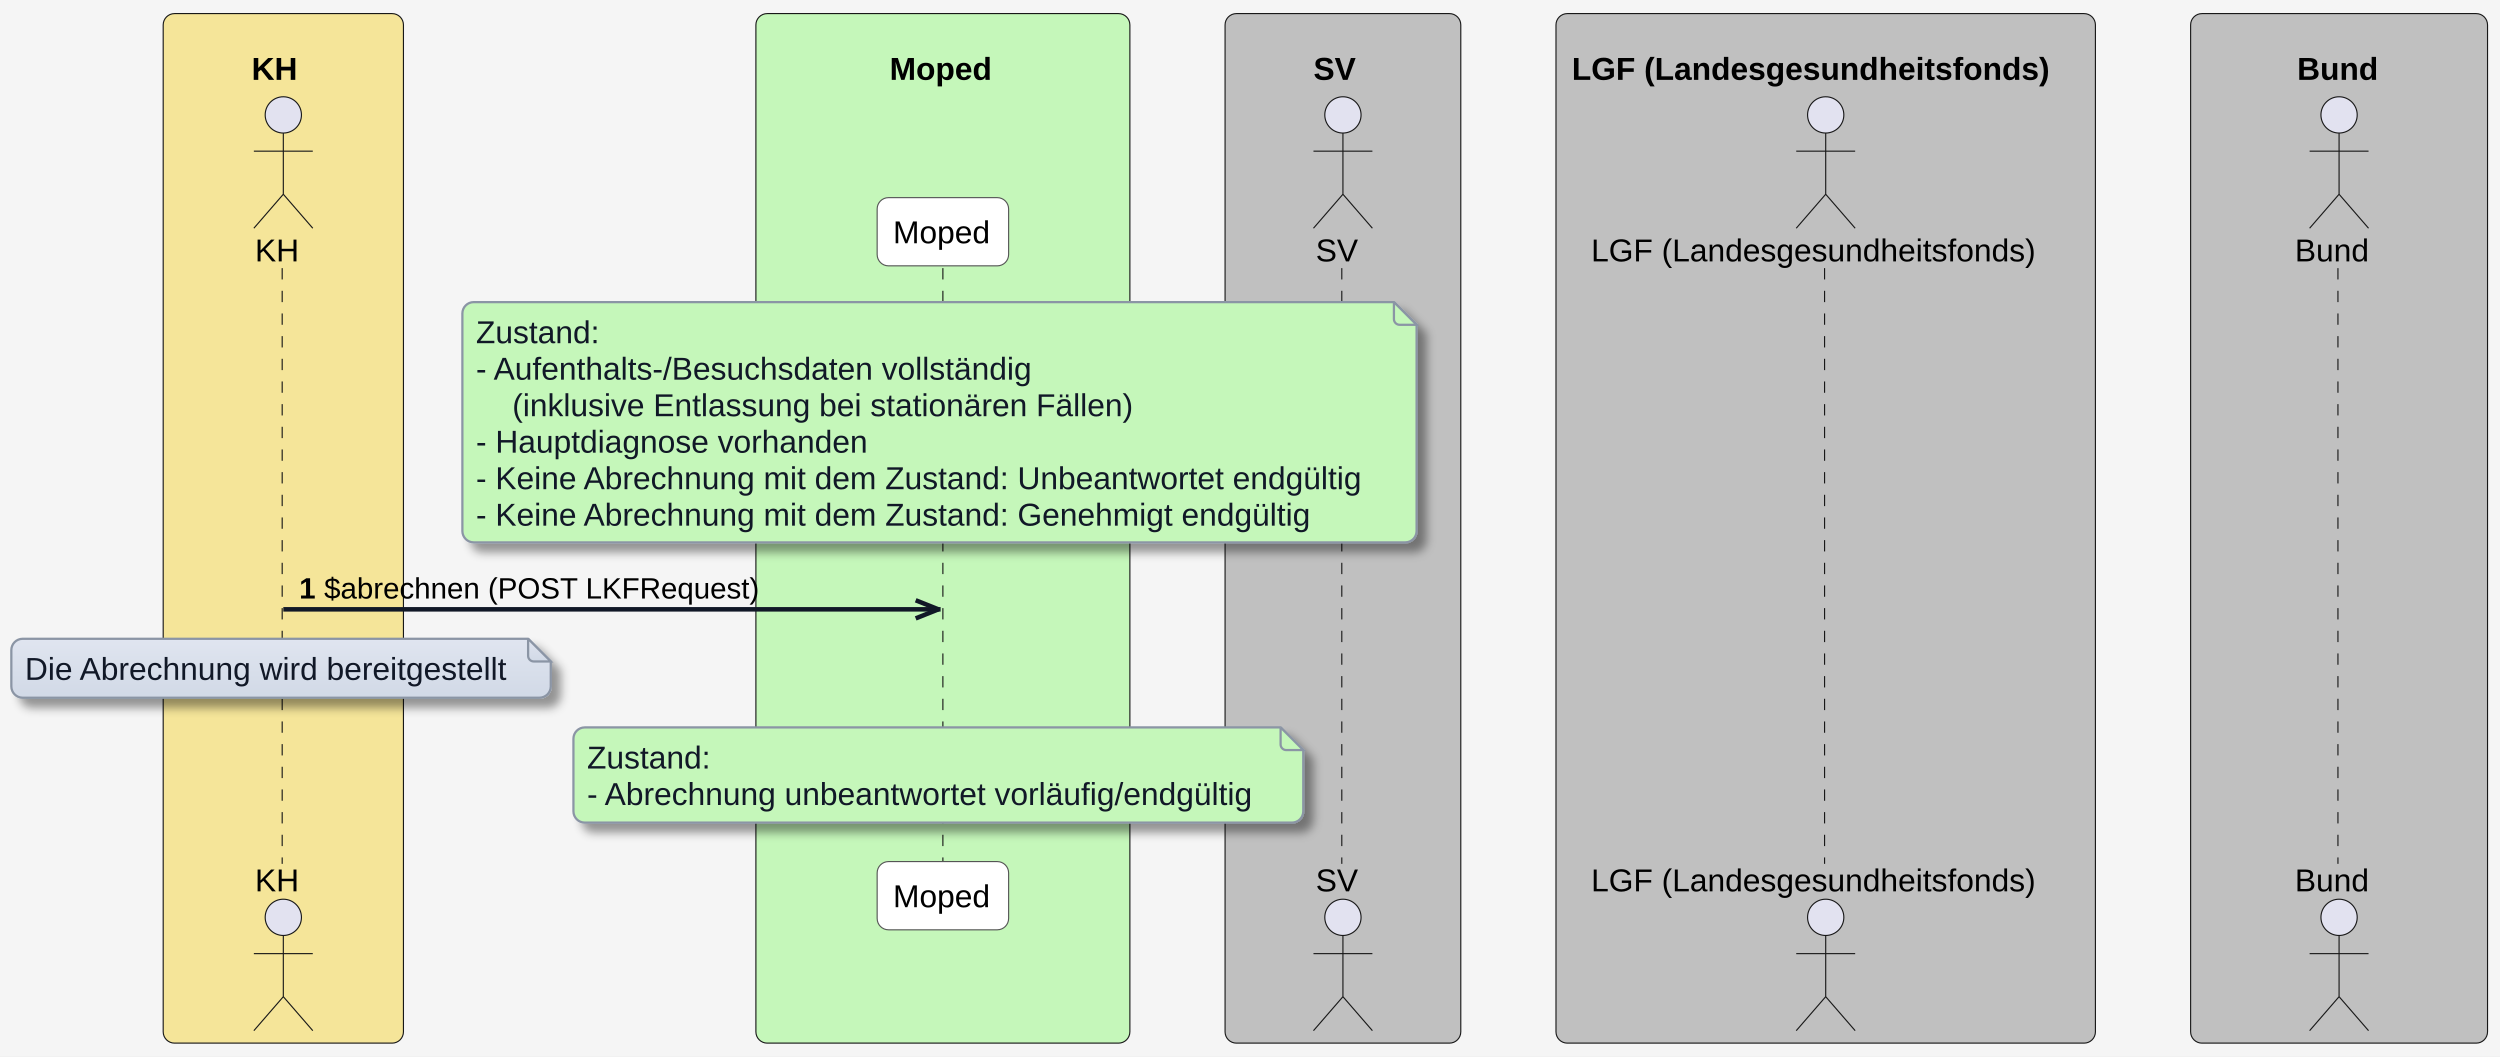
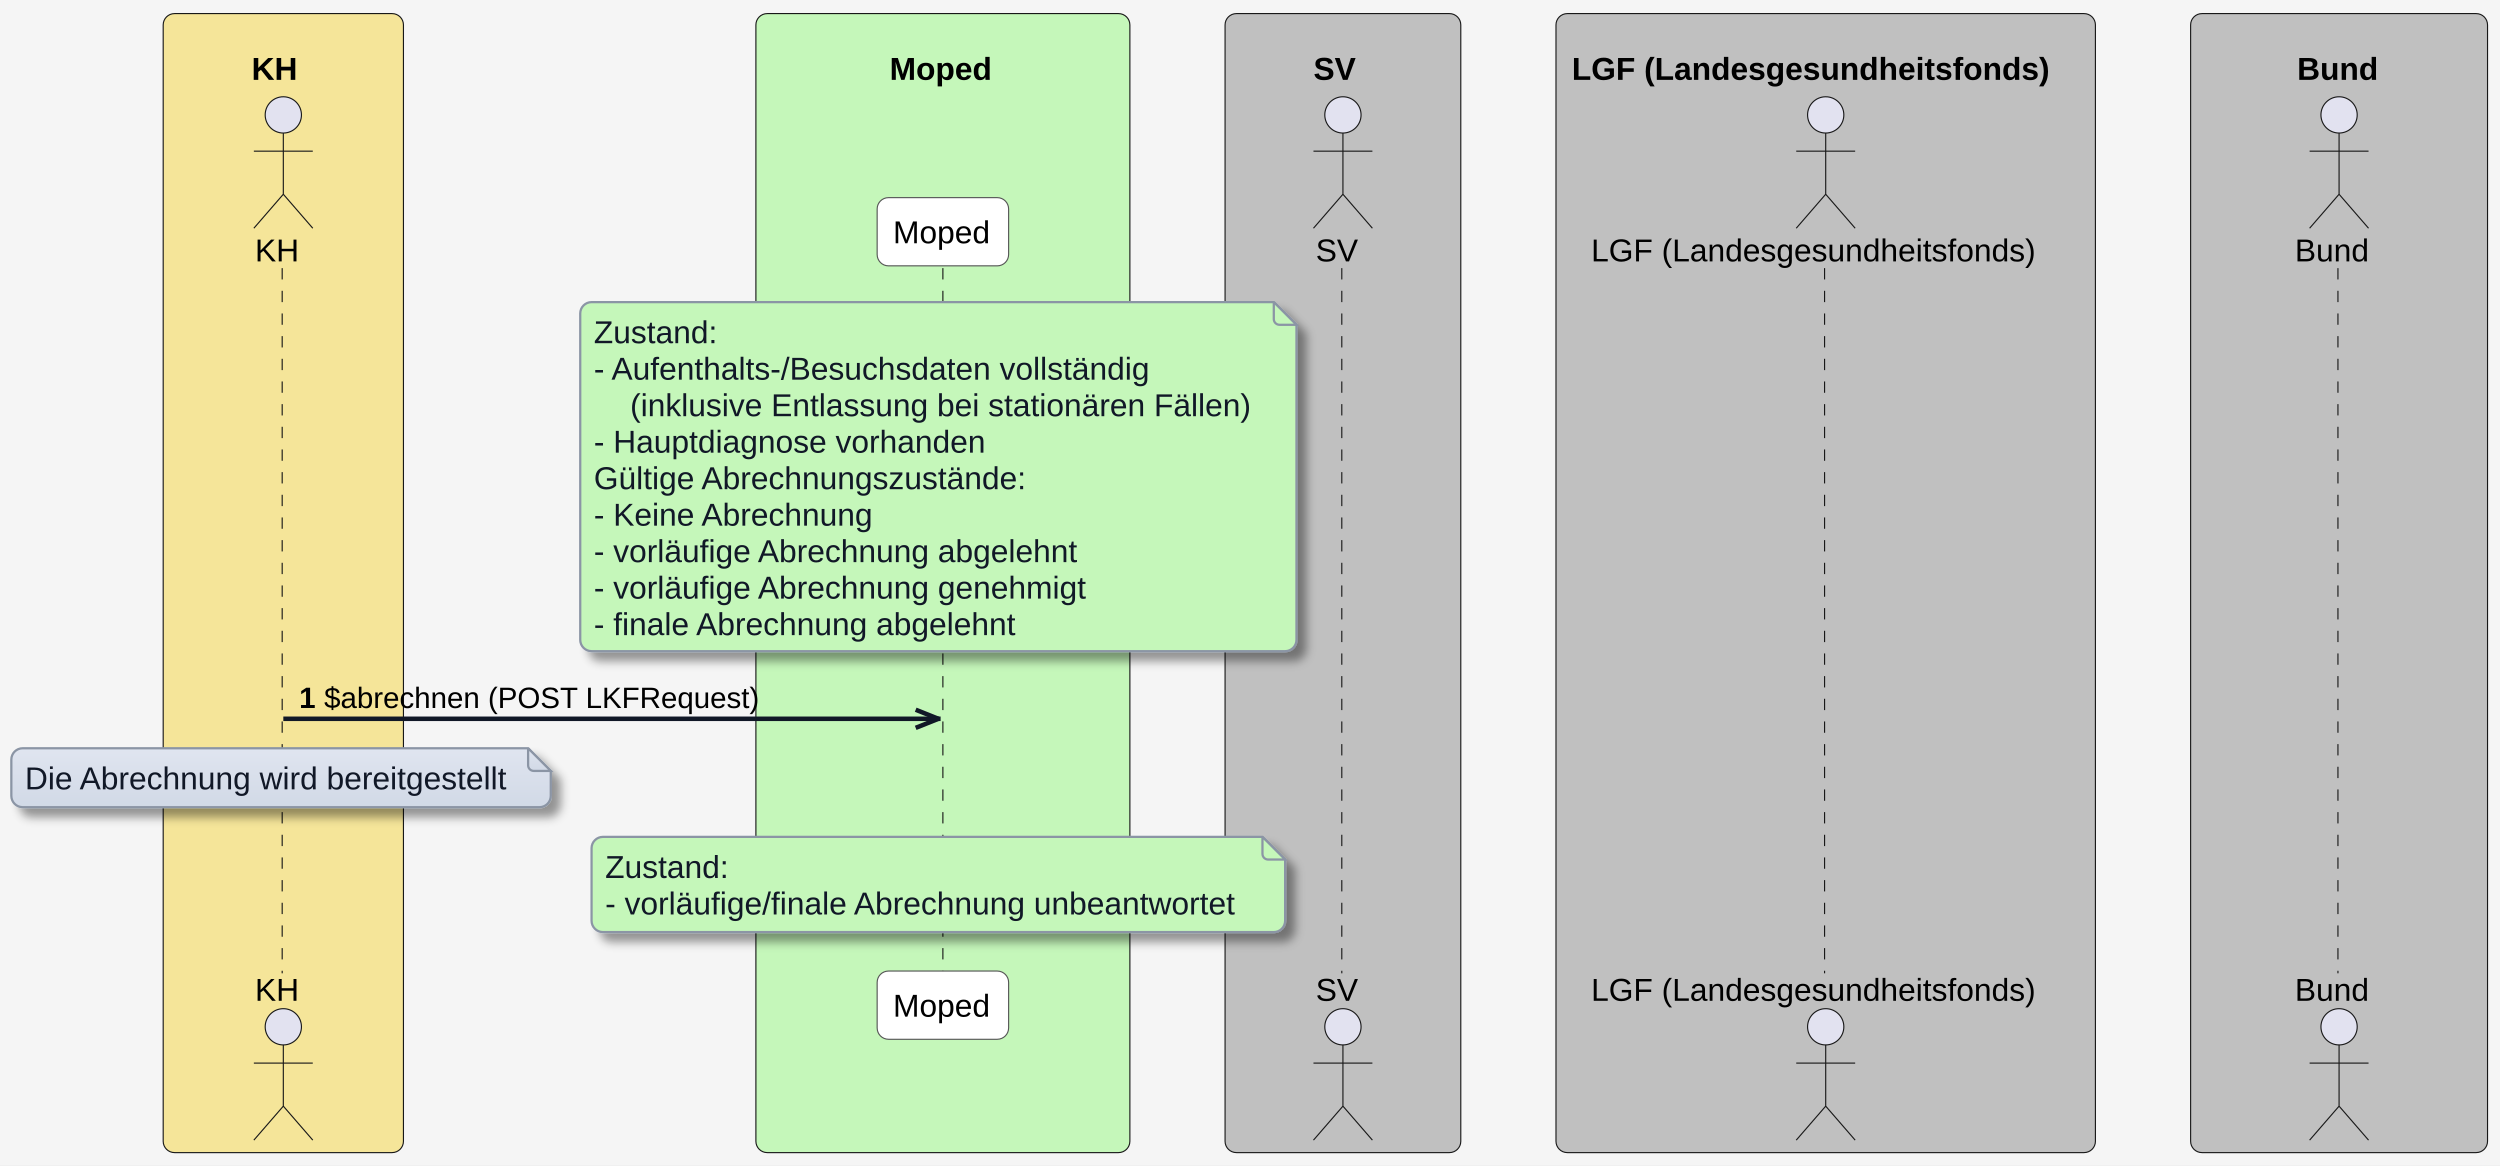
- <svg xmlns="http://www.w3.org/2000/svg" contentStyleType="text/css" height="466px" preserveAspectRatio="none" style="width:1103px;height:466px;background:#F5F5F5;" version="1.1" viewBox="0 0 1103 466" width="1103px" zoomAndPan="magnify">
+ <svg xmlns="http://www.w3.org/2000/svg" contentStyleType="text/css" height="514px" preserveAspectRatio="none" style="width:1103px;height:514px;background:#F5F5F5;" version="1.1" viewBox="0 0 1103 514" width="1103px" zoomAndPan="magnify">
  <defs>
-     <filter height="300%" id="fssmf3v8x20y6" width="300%" x="-1" y="-1">
+     <filter height="300%" id="flq40ivzsw7ka" width="300%" x="-1" y="-1">
      <feGaussianBlur result="blurOut" stdDeviation="2.0" />
      <feColorMatrix in="blurOut" result="blurOut2" type="matrix" values="0 0 0 0 0 0 0 0 0 0 0 0 0 0 0 0 0 0 .4 0" />
      <feOffset dx="4.0" dy="4.0" in="blurOut2" result="blurOut3" />
      <feBlend in="SourceGraphic" in2="blurOut3" mode="normal" />
    </filter>
-     <linearGradient id="gssmf3v8x20y60" x1="50%" x2="50%" y1="0%" y2="100%">
+     <linearGradient id="glq40ivzsw7ka0" x1="50%" x2="50%" y1="0%" y2="100%">
      <stop offset="0%" stop-color="#E0E5F0" />
      <stop offset="100%" stop-color="#D1D9E6" />
    </linearGradient>
  </defs>
  <g>
-     <rect fill="#F5F5F5" height="466" style="stroke:none;stroke-width:1.0;" width="1103" x="0" y="0" />
-     <rect fill="#F5E599" height="454.231" rx="5" ry="5" style="stroke:#181818;stroke-width:0.5;" width="106" x="72" y="6" />
+     <rect fill="#F5F5F5" height="514" style="stroke:none;stroke-width:1.0;" width="1103" x="0" y="0" />
+     <rect fill="#F5E599" height="502.527" rx="5" ry="5" style="stroke:#181818;stroke-width:0.5;" width="106" x="72" y="6" />
    <text fill="#000000" font-family="Arial" font-size="14" font-weight="bold" lengthAdjust="spacing" textLength="4" x="75" y="19.132"> </text>
    <text fill="#000000" font-family="Arial" font-size="14" font-weight="bold" lengthAdjust="spacing" textLength="20" x="111" y="35.23">KH</text>
-     <rect fill="#C5F7BA" height="454.231" rx="5" ry="5" style="stroke:#181818;stroke-width:0.5;" width="165" x="333.5" y="6" />
+     <rect fill="#C5F7BA" height="502.527" rx="5" ry="5" style="stroke:#181818;stroke-width:0.5;" width="165" x="333.5" y="6" />
    <text fill="#000000" font-family="Arial" font-size="14" font-weight="bold" lengthAdjust="spacing" textLength="4" x="336.5" y="19.132"> </text>
    <text fill="#000000" font-family="Arial" font-size="14" font-weight="bold" lengthAdjust="spacing" textLength="47" x="392.5" y="35.23">Moped</text>
-     <rect fill="#C0C0C0" height="454.231" rx="5" ry="5" style="stroke:#181818;stroke-width:0.5;" width="104" x="540.5" y="6" />
+     <rect fill="#C0C0C0" height="502.527" rx="5" ry="5" style="stroke:#181818;stroke-width:0.5;" width="104" x="540.5" y="6" />
    <text fill="#000000" font-family="Arial" font-size="14" font-weight="bold" lengthAdjust="spacing" textLength="4" x="543.5" y="19.132"> </text>
    <text fill="#000000" font-family="Arial" font-size="14" font-weight="bold" lengthAdjust="spacing" textLength="18" x="579.5" y="35.23">SV</text>
-     <rect fill="#C0C0C0" height="454.231" rx="5" ry="5" style="stroke:#181818;stroke-width:0.5;" width="238" x="686.5" y="6" />
+     <rect fill="#C0C0C0" height="502.527" rx="5" ry="5" style="stroke:#181818;stroke-width:0.5;" width="238" x="686.5" y="6" />
    <text fill="#000000" font-family="Arial" font-size="14" font-weight="bold" lengthAdjust="spacing" textLength="4" x="689.5" y="19.132"> </text>
    <text fill="#000000" font-family="Arial" font-size="14" font-weight="bold" lengthAdjust="spacing" textLength="220" x="693.5" y="35.23">LGF (Landesgesundheitsfonds)</text>
-     <rect fill="#C0C0C0" height="454.231" rx="5" ry="5" style="stroke:#181818;stroke-width:0.5;" width="131" x="966.5" y="6" />
+     <rect fill="#C0C0C0" height="502.527" rx="5" ry="5" style="stroke:#181818;stroke-width:0.5;" width="131" x="966.5" y="6" />
    <text fill="#000000" font-family="Arial" font-size="14" font-weight="bold" lengthAdjust="spacing" textLength="4" x="969.5" y="19.132"> </text>
    <text fill="#000000" font-family="Arial" font-size="14" font-weight="bold" lengthAdjust="spacing" textLength="37" x="1013.5" y="35.23">Bund</text>
-     <line style="stroke:#181818;stroke-width:0.5;stroke-dasharray:5.0,5.0;" x1="124.5" x2="124.5" y1="118.296" y2="381.132" />
-     <line style="stroke:#181818;stroke-width:0.5;stroke-dasharray:5.0,5.0;" x1="416" x2="416" y1="118.296" y2="381.132" />
-     <line style="stroke:#181818;stroke-width:0.5;stroke-dasharray:5.0,5.0;" x1="592" x2="592" y1="118.296" y2="381.132" />
-     <line style="stroke:#181818;stroke-width:0.5;stroke-dasharray:5.0,5.0;" x1="805" x2="805" y1="118.296" y2="381.132" />
-     <line style="stroke:#181818;stroke-width:0.5;stroke-dasharray:5.0,5.0;" x1="1031.5" x2="1031.5" y1="118.296" y2="381.132" />
+     <line style="stroke:#181818;stroke-width:0.5;stroke-dasharray:5.0,5.0;" x1="124.5" x2="124.5" y1="118.296" y2="429.428" />
+     <line style="stroke:#181818;stroke-width:0.5;stroke-dasharray:5.0,5.0;" x1="416" x2="416" y1="118.296" y2="429.428" />
+     <line style="stroke:#181818;stroke-width:0.5;stroke-dasharray:5.0,5.0;" x1="592" x2="592" y1="118.296" y2="429.428" />
+     <line style="stroke:#181818;stroke-width:0.5;stroke-dasharray:5.0,5.0;" x1="805" x2="805" y1="118.296" y2="429.428" />
+     <line style="stroke:#181818;stroke-width:0.5;stroke-dasharray:5.0,5.0;" x1="1031.5" x2="1031.5" y1="118.296" y2="429.428" />
    <text fill="#000000" font-family="Arial" font-size="14" lengthAdjust="spacing" textLength="19" x="112.5" y="115.329">KH</text>
    <ellipse cx="125" cy="50.697" fill="#E2E2F0" rx="8" ry="8" style="stroke:#181818;stroke-width:0.5;" />
    <path d="M125,58.697 L125,85.697 M112,66.697 L138,66.697 M125,85.697 L112,100.697 M125,85.697 L138,100.697 " fill="none" style="stroke:#181818;stroke-width:0.5;" />
-     <text fill="#000000" font-family="Arial" font-size="14" lengthAdjust="spacing" textLength="19" x="112.5" y="393.264">KH</text>
-     <ellipse cx="125" cy="404.731" fill="#E2E2F0" rx="8" ry="8" style="stroke:#181818;stroke-width:0.5;" />
-     <path d="M125,412.731 L125,439.731 M112,420.731 L138,420.731 M125,439.731 L112,454.731 M125,439.731 L138,454.731 " fill="none" style="stroke:#181818;stroke-width:0.5;" />
+     <text fill="#000000" font-family="Arial" font-size="14" lengthAdjust="spacing" textLength="19" x="112.5" y="441.56">KH</text>
+     <ellipse cx="125" cy="453.027" fill="#E2E2F0" rx="8" ry="8" style="stroke:#181818;stroke-width:0.5;" />
+     <path d="M125,461.027 L125,488.027 M112,469.027 L138,469.027 M125,488.027 L112,503.027 M125,488.027 L138,503.027 " fill="none" style="stroke:#181818;stroke-width:0.5;" />
    <rect fill="#FFFFFF" height="30.099" rx="5" ry="5" style="stroke:#555555;stroke-width:0.5;" width="58" x="387" y="87.197" />
    <text fill="#000000" font-family="Arial" font-size="14" lengthAdjust="spacing" textLength="44" x="394" y="107.329">Moped</text>
-     <rect fill="#FFFFFF" height="30.099" rx="5" ry="5" style="stroke:#555555;stroke-width:0.5;" width="58" x="387" y="380.132" />
-     <text fill="#000000" font-family="Arial" font-size="14" lengthAdjust="spacing" textLength="44" x="394" y="400.264">Moped</text>
+     <rect fill="#FFFFFF" height="30.099" rx="5" ry="5" style="stroke:#555555;stroke-width:0.5;" width="58" x="387" y="428.428" />
+     <text fill="#000000" font-family="Arial" font-size="14" lengthAdjust="spacing" textLength="44" x="394" y="448.56">Moped</text>
    <text fill="#000000" font-family="Arial" font-size="14" lengthAdjust="spacing" textLength="18" x="580.5" y="115.329">SV</text>
    <ellipse cx="592.5" cy="50.697" fill="#E2E2F0" rx="8" ry="8" style="stroke:#181818;stroke-width:0.5;" />
    <path d="M592.5,58.697 L592.5,85.697 M579.5,66.697 L605.5,66.697 M592.5,85.697 L579.5,100.697 M592.5,85.697 L605.5,100.697 " fill="none" style="stroke:#181818;stroke-width:0.5;" />
-     <text fill="#000000" font-family="Arial" font-size="14" lengthAdjust="spacing" textLength="18" x="580.5" y="393.264">SV</text>
-     <ellipse cx="592.5" cy="404.731" fill="#E2E2F0" rx="8" ry="8" style="stroke:#181818;stroke-width:0.5;" />
-     <path d="M592.5,412.731 L592.5,439.731 M579.5,420.731 L605.5,420.731 M592.5,439.731 L579.5,454.731 M592.5,439.731 L605.5,454.731 " fill="none" style="stroke:#181818;stroke-width:0.5;" />
+     <text fill="#000000" font-family="Arial" font-size="14" lengthAdjust="spacing" textLength="18" x="580.5" y="441.56">SV</text>
+     <ellipse cx="592.5" cy="453.027" fill="#E2E2F0" rx="8" ry="8" style="stroke:#181818;stroke-width:0.5;" />
+     <path d="M592.5,461.027 L592.5,488.027 M579.5,469.027 L605.5,469.027 M592.5,488.027 L579.5,503.027 M592.5,488.027 L605.5,503.027 " fill="none" style="stroke:#181818;stroke-width:0.5;" />
    <text fill="#000000" font-family="Arial" font-size="14" lengthAdjust="spacing" textLength="201" x="702" y="115.329">LGF (Landesgesundheitsfonds)</text>
    <ellipse cx="805.5" cy="50.697" fill="#E2E2F0" rx="8" ry="8" style="stroke:#181818;stroke-width:0.5;" />
    <path d="M805.5,58.697 L805.5,85.697 M792.5,66.697 L818.5,66.697 M805.5,85.697 L792.5,100.697 M805.5,85.697 L818.5,100.697 " fill="none" style="stroke:#181818;stroke-width:0.5;" />
-     <text fill="#000000" font-family="Arial" font-size="14" lengthAdjust="spacing" textLength="201" x="702" y="393.264">LGF (Landesgesundheitsfonds)</text>
-     <ellipse cx="805.5" cy="404.731" fill="#E2E2F0" rx="8" ry="8" style="stroke:#181818;stroke-width:0.5;" />
-     <path d="M805.5,412.731 L805.5,439.731 M792.5,420.731 L818.5,420.731 M805.5,439.731 L792.5,454.731 M805.5,439.731 L818.5,454.731 " fill="none" style="stroke:#181818;stroke-width:0.5;" />
+     <text fill="#000000" font-family="Arial" font-size="14" lengthAdjust="spacing" textLength="201" x="702" y="441.56">LGF (Landesgesundheitsfonds)</text>
+     <ellipse cx="805.5" cy="453.027" fill="#E2E2F0" rx="8" ry="8" style="stroke:#181818;stroke-width:0.5;" />
+     <path d="M805.5,461.027 L805.5,488.027 M792.5,469.027 L818.5,469.027 M805.5,488.027 L792.5,503.027 M805.5,488.027 L818.5,503.027 " fill="none" style="stroke:#181818;stroke-width:0.5;" />
    <text fill="#000000" font-family="Arial" font-size="14" lengthAdjust="spacing" textLength="33" x="1012.5" y="115.329">Bund</text>
    <ellipse cx="1032" cy="50.697" fill="#E2E2F0" rx="8" ry="8" style="stroke:#181818;stroke-width:0.5;" />
    <path d="M1032,58.697 L1032,85.697 M1019,66.697 L1045,66.697 M1032,85.697 L1019,100.697 M1032,85.697 L1045,100.697 " fill="none" style="stroke:#181818;stroke-width:0.5;" />
-     <text fill="#000000" font-family="Arial" font-size="14" lengthAdjust="spacing" textLength="33" x="1012.5" y="393.264">Bund</text>
-     <ellipse cx="1032" cy="404.731" fill="#E2E2F0" rx="8" ry="8" style="stroke:#181818;stroke-width:0.5;" />
-     <path d="M1032,412.731 L1032,439.731 M1019,420.731 L1045,420.731 M1032,439.731 L1019,454.731 M1032,439.731 L1045,454.731 " fill="none" style="stroke:#181818;stroke-width:0.5;" />
-     <path d="M204,138.296 L204,234.296 A5,5 0 0 0 209,239.296 L620,239.296 A5,5 0 0 0 625,234.296 L625,143.296 L615,133.296 L209,133.296 A5,5 0 0 0 204,138.296 " fill="#C5F7BA" filter="url(#fssmf3v8x20y6)" style="stroke:#8B95A5;stroke-width:1.0;" />
-     <path d="M615,133.296 L615,140.796 A2.5,2.5 0 0 0 617.5,143.296 L625,143.296 L615,133.296 " fill="#C5F7BA" style="stroke:#8B95A5;stroke-width:1.0;" />
-     <text fill="#111827" font-family="Arial" font-size="14" lengthAdjust="spacing" textLength="56" x="210" y="151.428">Zustand:</text>
-     <text fill="#111827" font-family="Arial" font-size="14" lengthAdjust="spacing" textLength="250" x="210" y="167.526">- Aufenthalts-/Besuchsdaten vollständig</text>
-     <text fill="#111827" font-family="Arial" font-size="14" lengthAdjust="spacing" textLength="279" x="226" y="183.625">(inklusive Entlassung bei stationären Fällen)</text>
-     <text fill="#111827" font-family="Arial" font-size="14" lengthAdjust="spacing" textLength="177" x="210" y="199.724">- Hauptdiagnose vorhanden</text>
-     <text fill="#111827" font-family="Arial" font-size="14" lengthAdjust="spacing" textLength="400" x="210" y="215.822">- Keine Abrechnung mit dem Zustand: Unbeantwortet endgültig</text>
-     <text fill="#111827" font-family="Arial" font-size="14" lengthAdjust="spacing" textLength="377" x="210" y="231.921">- Keine Abrechnung mit dem Zustand: Genehmigt endgültig</text>
-     <line style="stroke:#111827;stroke-width:2.0;" x1="414" x2="404" y1="268.836" y2="264.836" />
-     <line style="stroke:#111827;stroke-width:2.0;" x1="414" x2="404" y1="268.836" y2="272.836" />
-     <line style="stroke:#111827;stroke-width:2.0;" x1="125" x2="415" y1="268.836" y2="268.836" />
-     <text fill="#000000" font-family="Arial" font-size="13" font-weight="bold" lengthAdjust="spacing" textLength="7" x="132" y="264.082">1</text>
-     <text fill="#000000" font-family="Arial" font-size="13" lengthAdjust="spacing" textLength="191" x="143" y="264.082">$abrechnen (POST LKFRequest)</text>
-     <path d="M5,286.836 L5,302.836 A5,5 0 0 0 10,307.836 L238,307.836 A5,5 0 0 0 243,302.836 L243,291.836 L233,281.836 L10,281.836 A5,5 0 0 0 5,286.836 " fill="url(#gssmf3v8x20y60)" filter="url(#fssmf3v8x20y6)" style="stroke:#8B95A5;stroke-width:1.0;" />
-     <path d="M233,281.836 L233,289.336 A2.5,2.5 0 0 0 235.5,291.836 L243,291.836 L233,281.836 " fill="url(#gssmf3v8x20y60)" style="stroke:#8B95A5;stroke-width:1.0;" />
-     <text fill="#111827" font-family="Arial" font-size="14" lengthAdjust="spacing" textLength="217" x="11" y="299.968">Die Abrechnung wird bereitgestellt</text>
-     <path d="M253,325.935 L253,357.935 A5,5 0 0 0 258,362.935 L570,362.935 A5,5 0 0 0 575,357.935 L575,330.935 L565,320.935 L258,320.935 A5,5 0 0 0 253,325.935 " fill="#C5F7BA" filter="url(#fssmf3v8x20y6)" style="stroke:#8B95A5;stroke-width:1.0;" />
-     <path d="M565,320.935 L565,328.435 A2.5,2.5 0 0 0 567.5,330.935 L575,330.935 L565,320.935 " fill="#C5F7BA" style="stroke:#8B95A5;stroke-width:1.0;" />
-     <text fill="#111827" font-family="Arial" font-size="14" lengthAdjust="spacing" textLength="56" x="259" y="339.067">Zustand:</text>
-     <text fill="#111827" font-family="Arial" font-size="14" lengthAdjust="spacing" textLength="301" x="259" y="355.166">- Abrechnung unbeantwortet vorläufig/endgültig</text>
+     <text fill="#000000" font-family="Arial" font-size="14" lengthAdjust="spacing" textLength="33" x="1012.5" y="441.56">Bund</text>
+     <ellipse cx="1032" cy="453.027" fill="#E2E2F0" rx="8" ry="8" style="stroke:#181818;stroke-width:0.5;" />
+     <path d="M1032,461.027 L1032,488.027 M1019,469.027 L1045,469.027 M1032,488.027 L1019,503.027 M1032,488.027 L1045,503.027 " fill="none" style="stroke:#181818;stroke-width:0.5;" />
+     <path d="M256,138.296 L256,282.296 A5,5 0 0 0 261,287.296 L567,287.296 A5,5 0 0 0 572,282.296 L572,143.296 L562,133.296 L261,133.296 A5,5 0 0 0 256,138.296 " fill="#C5F7BA" filter="url(#flq40ivzsw7ka)" style="stroke:#8B95A5;stroke-width:1.0;" />
+     <path d="M562,133.296 L562,140.796 A2.5,2.5 0 0 0 564.5,143.296 L572,143.296 L562,133.296 " fill="#C5F7BA" style="stroke:#8B95A5;stroke-width:1.0;" />
+     <text fill="#111827" font-family="Arial" font-size="14" lengthAdjust="spacing" textLength="56" x="262" y="151.428">Zustand:</text>
+     <text fill="#111827" font-family="Arial" font-size="14" lengthAdjust="spacing" textLength="250" x="262" y="167.526">- Aufenthalts-/Besuchsdaten vollständig</text>
+     <text fill="#111827" font-family="Arial" font-size="14" lengthAdjust="spacing" textLength="279" x="278" y="183.625">(inklusive Entlassung bei stationären Fällen)</text>
+     <text fill="#111827" font-family="Arial" font-size="14" lengthAdjust="spacing" textLength="177" x="262" y="199.724">- Hauptdiagnose vorhanden</text>
+     <text fill="#111827" font-family="Arial" font-size="14" lengthAdjust="spacing" textLength="195" x="262" y="215.822">Gültige Abrechnungszustände:</text>
+     <text fill="#111827" font-family="Arial" font-size="14" lengthAdjust="spacing" textLength="126" x="262" y="231.921">- Keine Abrechnung</text>
+     <text fill="#111827" font-family="Arial" font-size="14" lengthAdjust="spacing" textLength="219" x="262" y="248.019">- vorläufige Abrechnung abgelehnt</text>
+     <text fill="#111827" font-family="Arial" font-size="14" lengthAdjust="spacing" textLength="223" x="262" y="264.118">- vorläufige Abrechnung genehmigt</text>
+     <text fill="#111827" font-family="Arial" font-size="14" lengthAdjust="spacing" textLength="191" x="262" y="280.217">- finale Abrechnung abgelehnt</text>
+     <line style="stroke:#111827;stroke-width:2.0;" x1="414" x2="404" y1="317.132" y2="313.132" />
+     <line style="stroke:#111827;stroke-width:2.0;" x1="414" x2="404" y1="317.132" y2="321.132" />
+     <line style="stroke:#111827;stroke-width:2.0;" x1="125" x2="415" y1="317.132" y2="317.132" />
+     <text fill="#000000" font-family="Arial" font-size="13" font-weight="bold" lengthAdjust="spacing" textLength="7" x="132" y="312.377">1</text>
+     <text fill="#000000" font-family="Arial" font-size="13" lengthAdjust="spacing" textLength="191" x="143" y="312.377">$abrechnen (POST LKFRequest)</text>
+     <path d="M5,335.132 L5,351.132 A5,5 0 0 0 10,356.132 L238,356.132 A5,5 0 0 0 243,351.132 L243,340.132 L233,330.132 L10,330.132 A5,5 0 0 0 5,335.132 " fill="url(#glq40ivzsw7ka0)" filter="url(#flq40ivzsw7ka)" style="stroke:#8B95A5;stroke-width:1.0;" />
+     <path d="M233,330.132 L233,337.632 A2.5,2.5 0 0 0 235.5,340.132 L243,340.132 L233,330.132 " fill="url(#glq40ivzsw7ka0)" style="stroke:#8B95A5;stroke-width:1.0;" />
+     <text fill="#111827" font-family="Arial" font-size="14" lengthAdjust="spacing" textLength="217" x="11" y="348.264">Die Abrechnung wird bereitgestellt</text>
+     <path d="M261,374.231 L261,406.231 A5,5 0 0 0 266,411.231 L562,411.231 A5,5 0 0 0 567,406.231 L567,379.231 L557,369.231 L266,369.231 A5,5 0 0 0 261,374.231 " fill="#C5F7BA" filter="url(#flq40ivzsw7ka)" style="stroke:#8B95A5;stroke-width:1.0;" />
+     <path d="M557,369.231 L557,376.731 A2.5,2.5 0 0 0 559.5,379.231 L567,379.231 L557,369.231 " fill="#C5F7BA" style="stroke:#8B95A5;stroke-width:1.0;" />
+     <text fill="#111827" font-family="Arial" font-size="14" lengthAdjust="spacing" textLength="56" x="267" y="387.363">Zustand:</text>
+     <text fill="#111827" font-family="Arial" font-size="14" lengthAdjust="spacing" textLength="285" x="267" y="403.461">- vorläufige/finale Abrechnung unbeantwortet</text>
  </g>
</svg>
